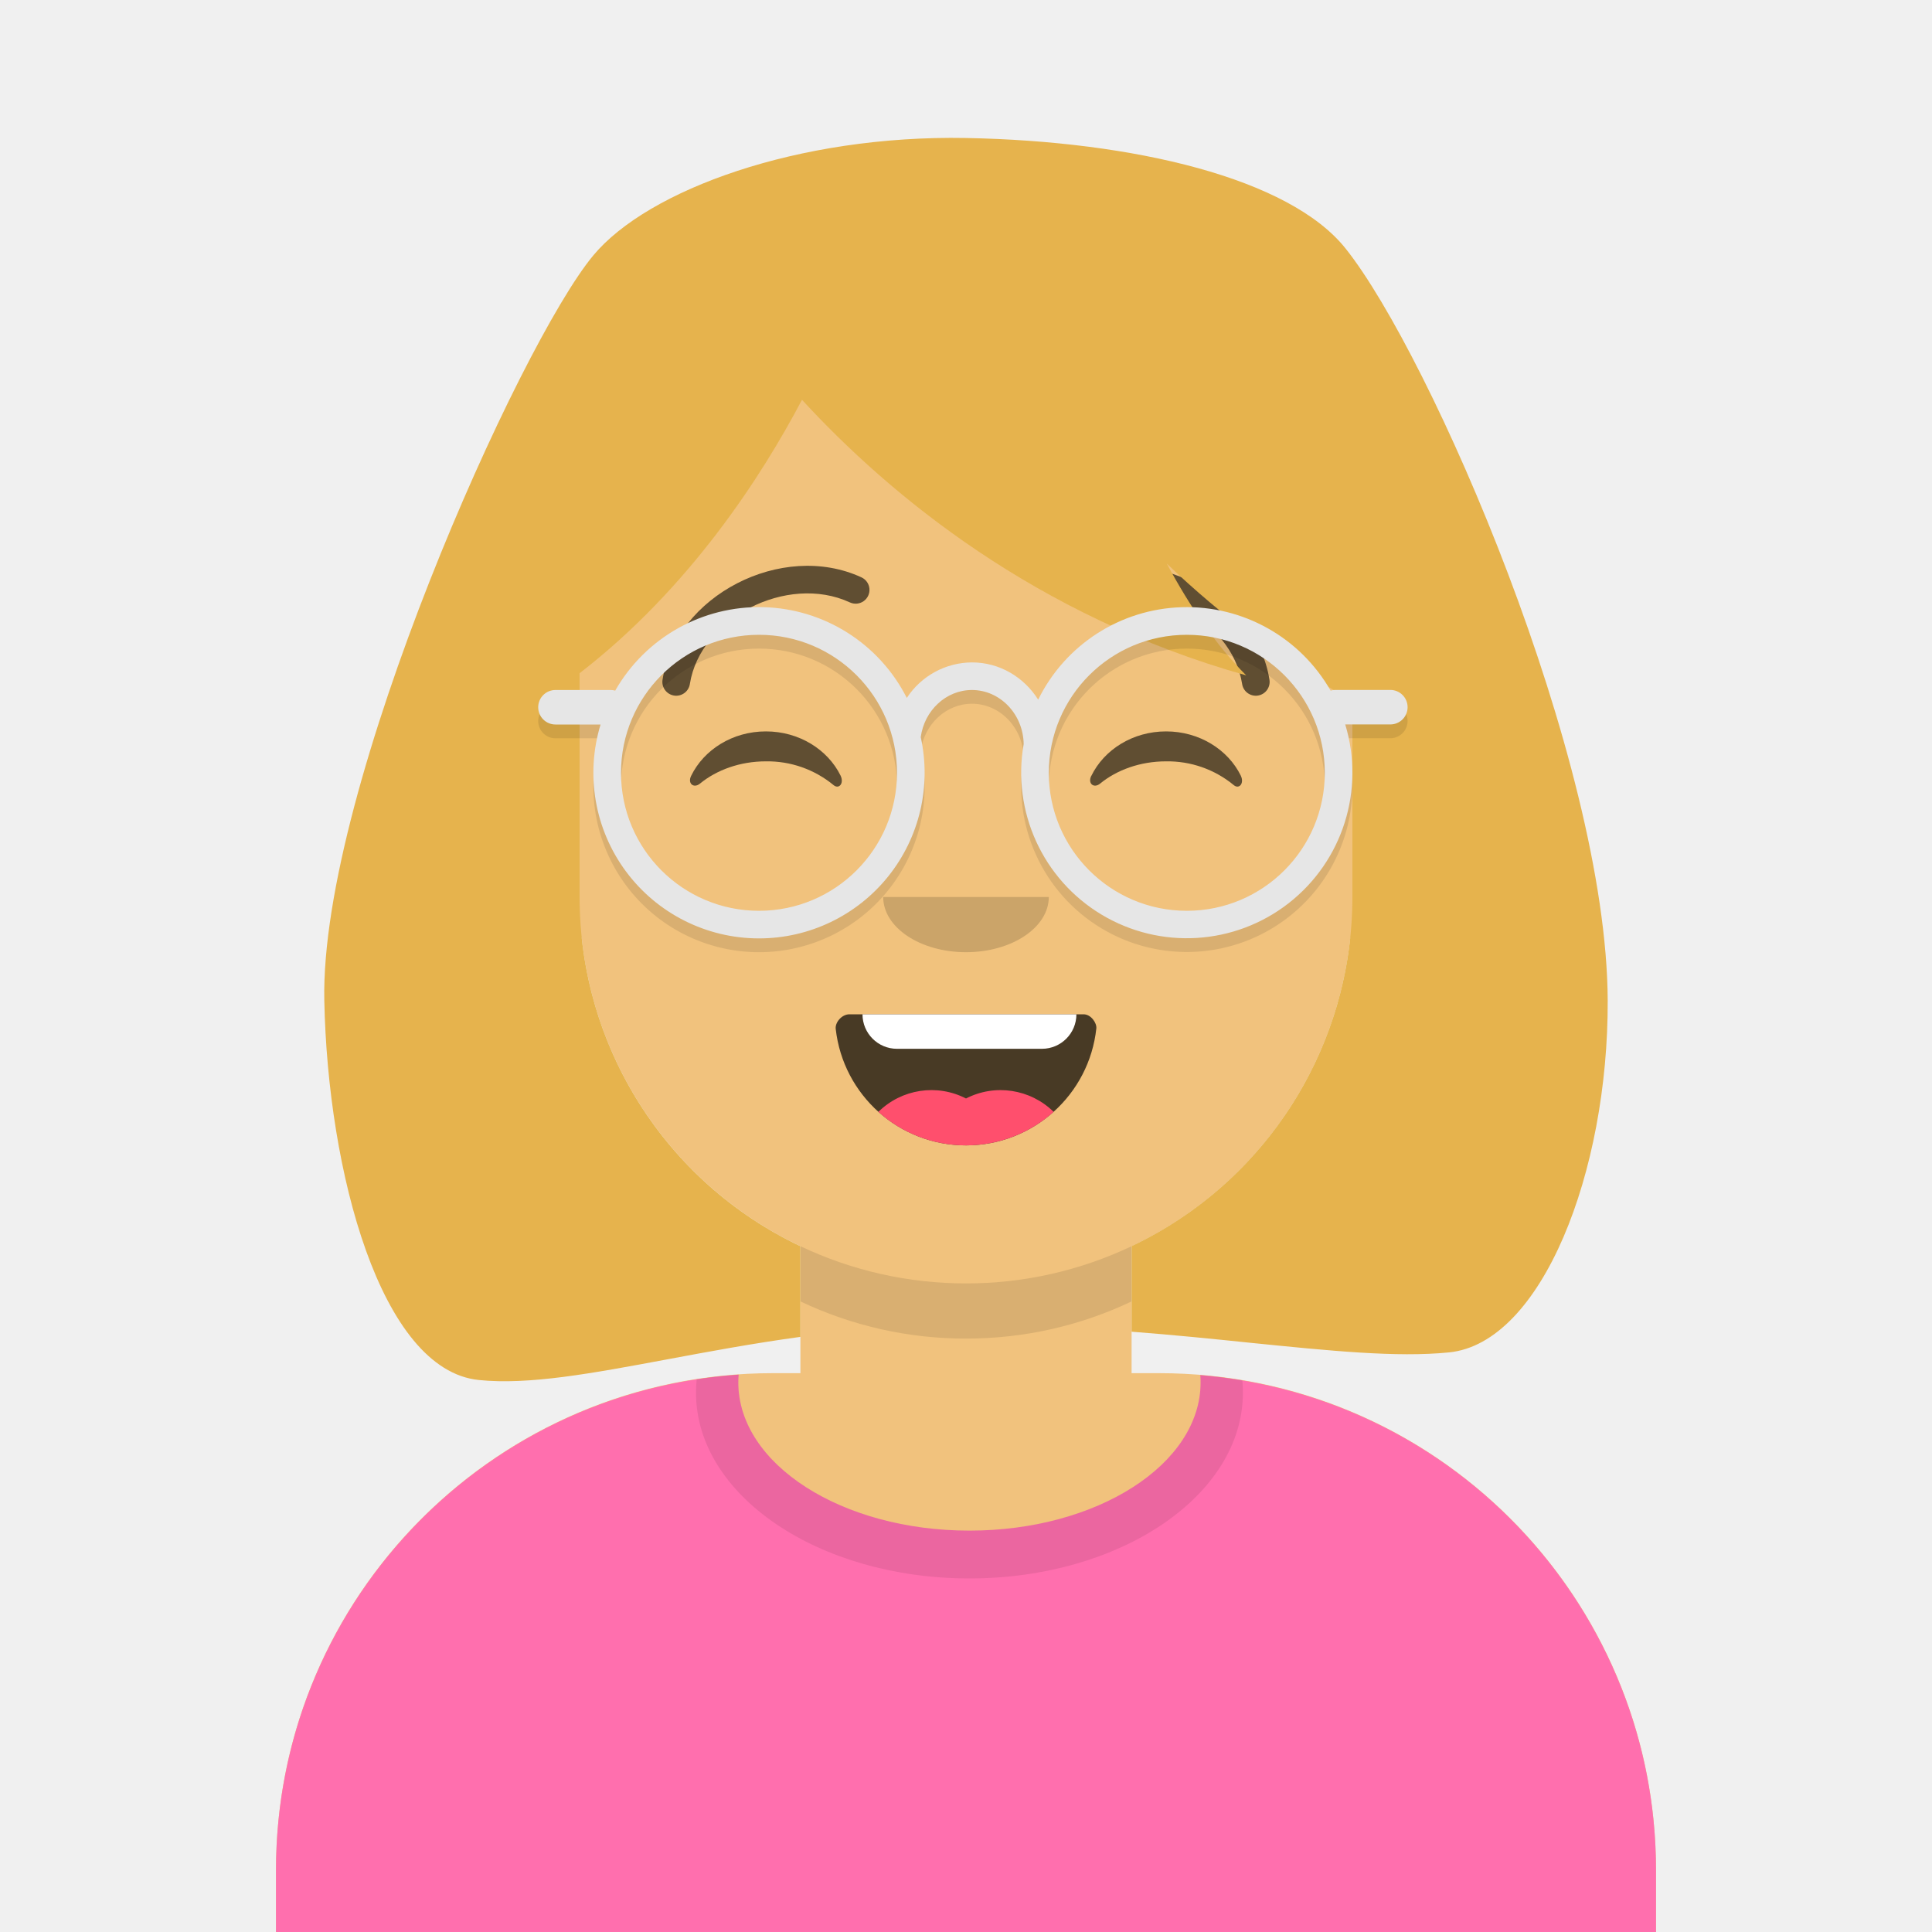
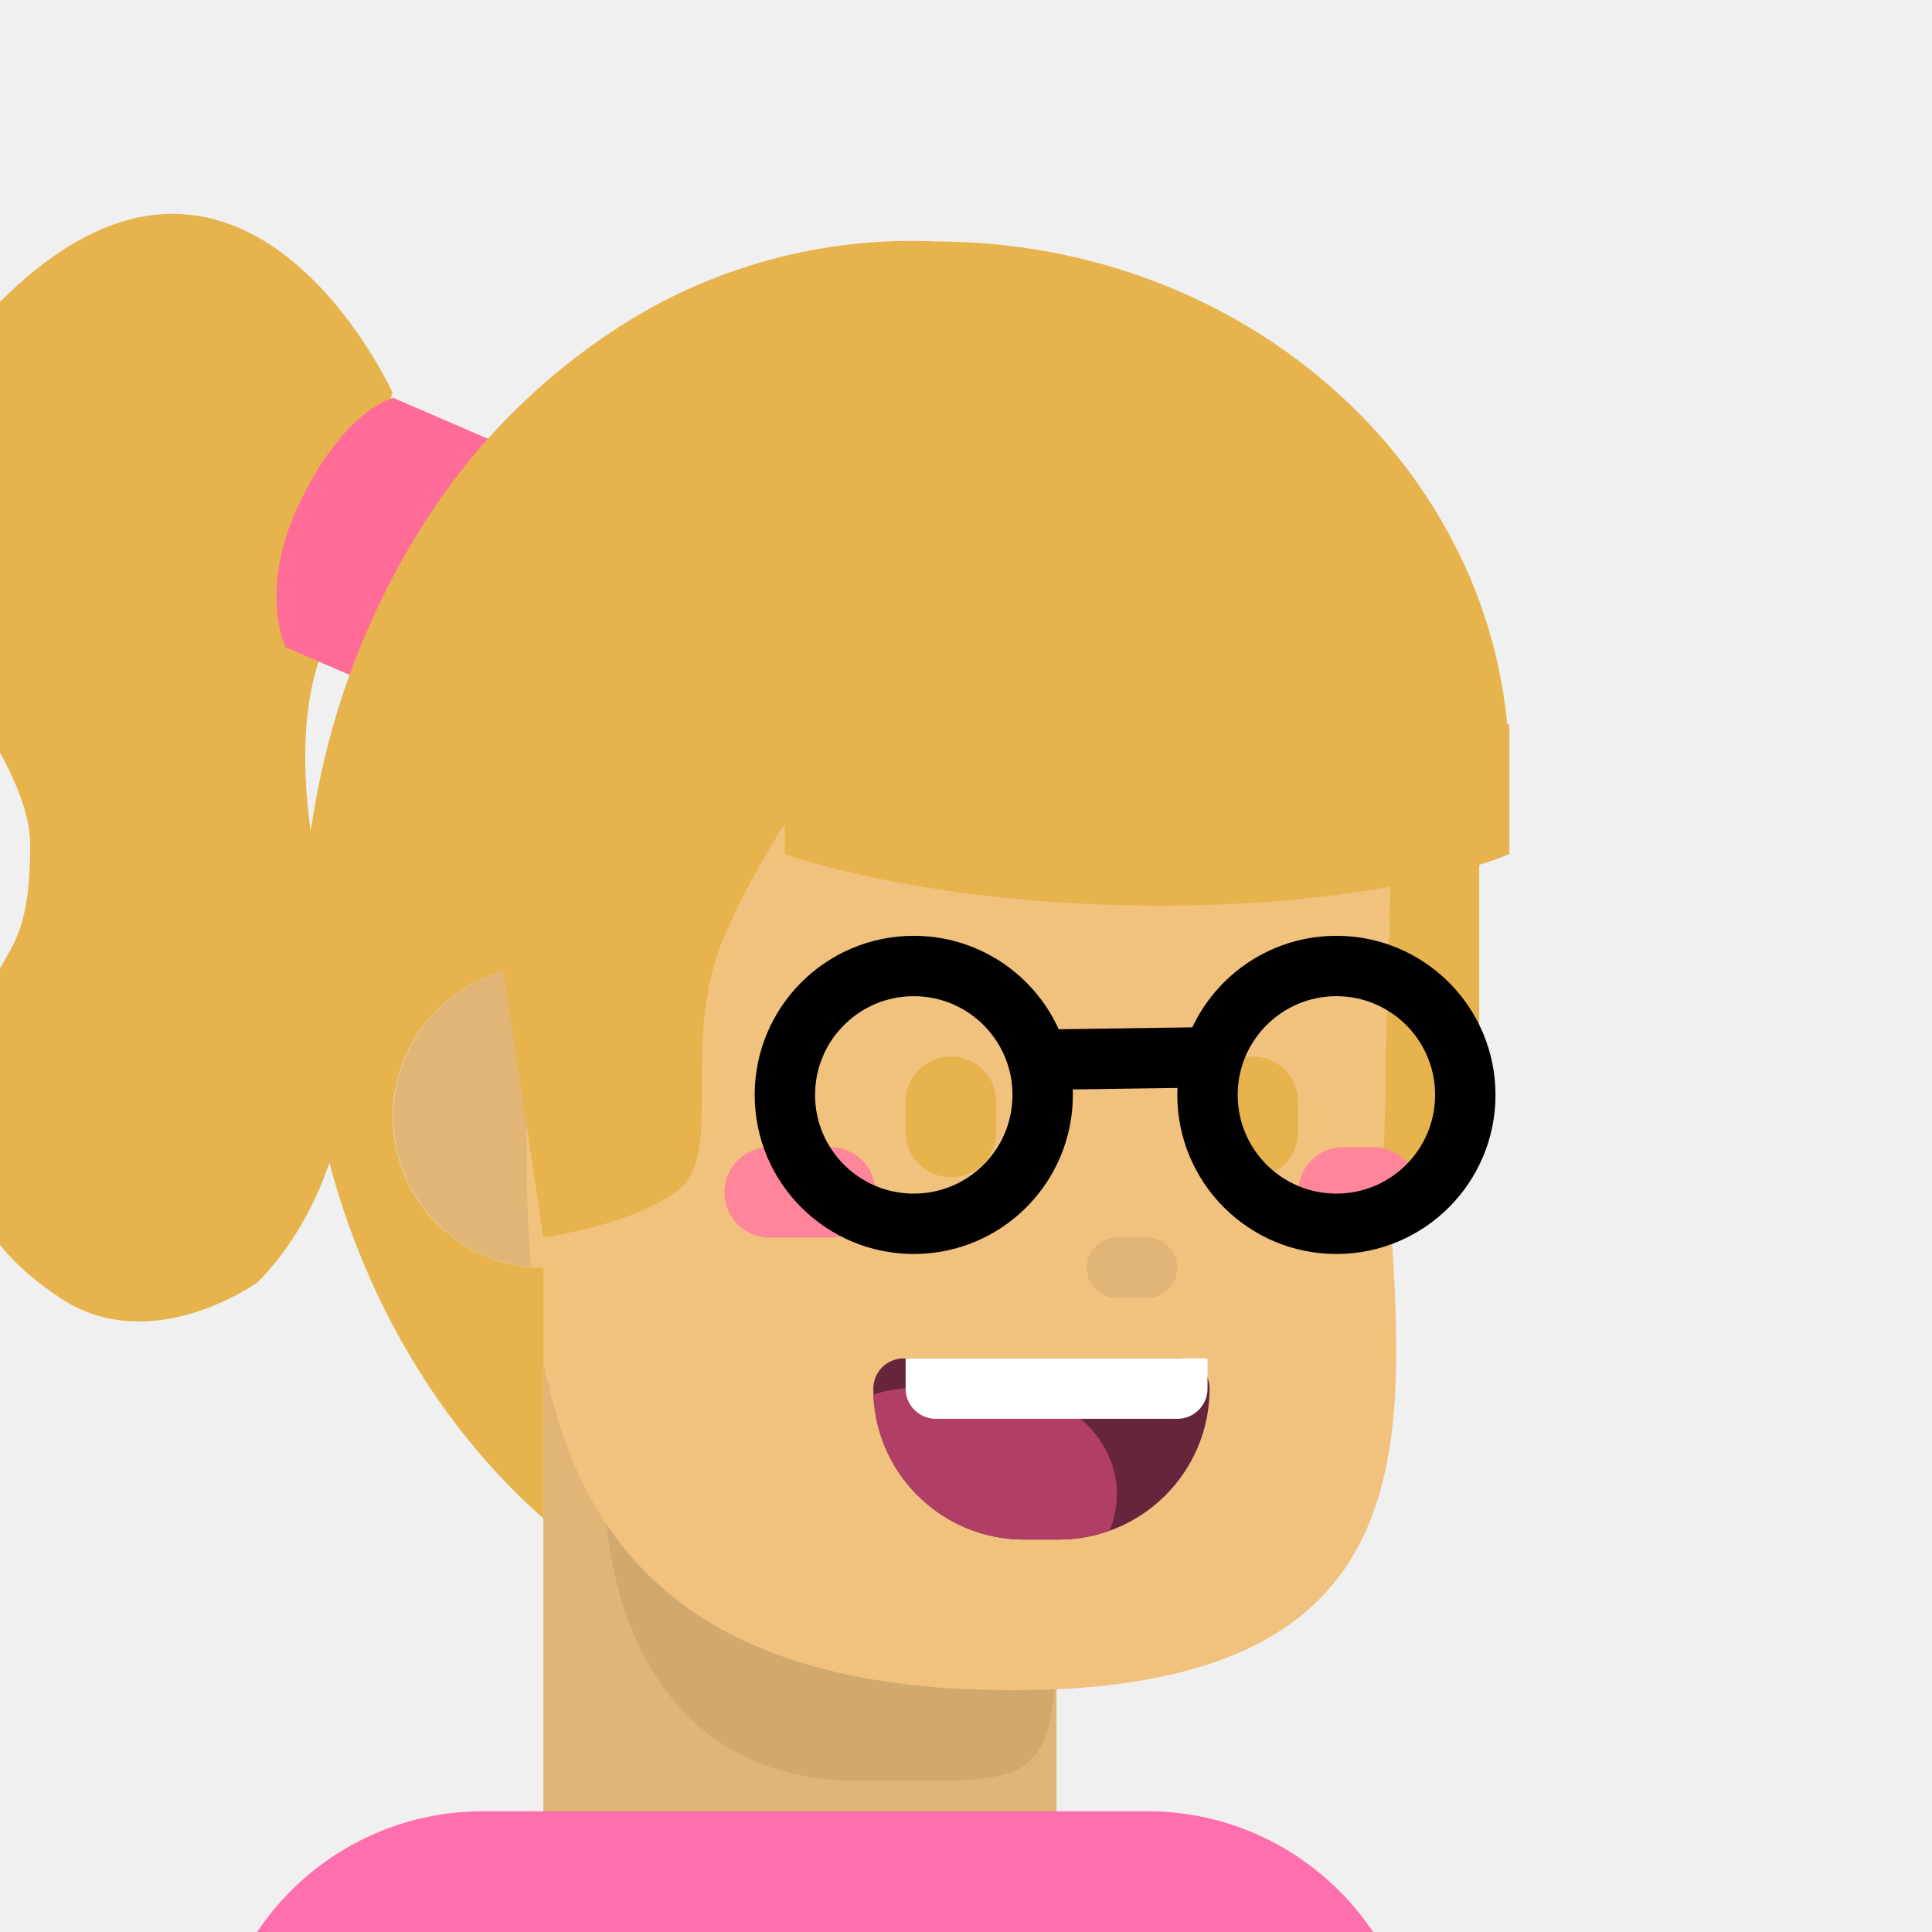
- <svg xmlns="http://www.w3.org/2000/svg" viewBox="0 0 280 280" fill="none" shape-rendering="auto">
+ <svg xmlns="http://www.w3.org/2000/svg" viewBox="0 0 64 64" fill="none" shape-rendering="auto">
  <mask id="viewboxMask">
-     <rect width="280" height="280" rx="0" ry="0" x="0" y="0" fill="#fff" />
+     <rect width="64" height="64" rx="0" ry="0" x="0" y="0" fill="#fff" />
  </mask>
  <g mask="url(#viewboxMask)">
-     <g transform="translate(8)">
-       <path d="M132 36a56 56 0 0 0-56 56v6.17A12 12 0 0 0 66 110v14a12 12 0 0 0 10.3 11.88 56.04 56.04 0 0 0 31.7 44.73v18.4h-4a72 72 0 0 0-72 72v9h200v-9a72 72 0 0 0-72-72h-4v-18.39a56.04 56.04 0 0 0 31.7-44.73A12 12 0 0 0 198 124v-14a12 12 0 0 0-10-11.83V92a56 56 0 0 0-56-56Z" fill="#f1c27d" />
-       <path d="M108 180.61v8a55.79 55.79 0 0 0 24 5.39c8.59 0 16.73-1.93 24-5.39v-8a55.79 55.79 0 0 1-24 5.39 55.79 55.79 0 0 1-24-5.39Z" fill="#000" fill-opacity=".1" />
-       <g transform="translate(0 170)">
-         <path d="M132.5 51.83c18.5 0 33.5-9.62 33.5-21.48 0-.36-.01-.7-.04-1.06A72 72 0 0 1 232 101.04V110H32v-8.95a72 72 0 0 1 67.05-71.83c-.03.37-.05.75-.05 1.13 0 11.86 15 21.48 33.5 21.48Z" fill="#ff6fae" />
-         <path d="M132.5 58.76c21.89 0 39.63-12.05 39.63-26.91 0-.6-.02-1.2-.08-1.8-2-.33-4.03-.59-6.1-.76.04.35.05.7.05 1.06 0 11.86-15 21.48-33.5 21.48S99 42.2 99 30.35c0-.38.02-.76.05-1.13-2.06.14-4.08.36-6.08.67-.07.65-.1 1.3-.1 1.96 0 14.86 17.74 26.91 39.63 26.91Z" fill="#000" fill-opacity=".08" />
+     <path d="M46.07 40.4c.47 7.5.94 15-11.07 15.56v9.91S31.36 68 26.5 68c-4.86 0-8.5-3.48-8.5-3.48V45.1c-.2-1.02-.33-2.06-.41-3.12a5 5 0 0 1-.9-9.8C15.37 22.63 17.52 13 32 13c14.59 0 14.24 11.08 13.96 19.81-.04 1.15-.07 2.25-.07 3.29 0 1.4.09 2.86.18 4.3Z" fill="#f1c27d" />
+     <path d="M17.59 41.98c-.16-1.97-.16-3.97-.16-5.88a46.7 46.7 0 0 1-.73-3.93 5 5 0 0 0 .89 9.81ZM18 45.1v19.42S21.64 68 26.5 68c4.86 0 8.5-2.13 8.5-2.13v-9.91c-.48.02-.98.03-1.5.03-10.79 0-14.34-4.95-15.5-10.9Z" fill="#000" fill-opacity=".07" />
+     <path d="M34.93 55.96c-.46.02-.93.03-1.43.03-7.25 0-11.23-2.23-13.41-5.5.5 4.82 3.16 8.5 8.3 8.5h1.36c3.8.03 4.92.04 5.18-3.03Z" fill="#000" fill-opacity=".07" />
+     <rect x="36" y="41" width="3" height="2" rx="1" fill="#000" fill-opacity=".07" />
+     <rect x="7" y="60" width="40" height="23" rx="9" fill="#ff6fae" />
+     <path d="M0 10c8-8 13 3 13 3l-2 8s-2 2.5 0 10-2.5 11.5-2.5 11.5S5 45 2 43s-3.4-3.92-3-7.5c.5-4.5 2-3 2-7.5s-9-10-1-18Z" fill="#e6b34d" />
+     <path d="m13.03 13.18 5.5 2.38-3.56 8.26-5.51-2.38S8.5 19.5 10 16.5c1.5-3 3.03-3.32 3.03-3.32Z" fill="#FF6C98" />
+     <path d="m18 41-1.32-8.82A5 5 0 0 0 18 42v8.3c-1.55-1.37-2.93-3-4.08-4.83-1.7-2.7-2.9-5.8-3.48-9.1-.6-3.28-.58-6.68.04-9.96a25.57 25.57 0 0 1 3.55-9.05 21.32 21.32 0 0 1 6.43-6.5A17.85 17.85 0 0 1 31 8c2.5 0 4.97.45 7.27 1.33 2.3.88 4.4 2.17 6.16 3.8a17.48 17.48 0 0 1 4.12 5.67c.75 1.66 1.21 3.42 1.38 5.2H50v4.29s-.33.15-1 .36v8.5s0 1.4-1.5 2.45c-.52.36-1.22.64-1.9.85.19-1.45.29-2.91.29-4.35 0-1.04.03-2.14.07-3.29.04-1.11.07-2.27.08-3.44-1.85.34-4.37.63-7.58.63C30.62 30 26 28.29 26 28.29v-1A26.13 26.13 0 0 0 24 31c-.75 1.75-.75 3.54-.75 5.05 0 1.5 0 2.73-.75 3.34-1.5 1.2-4.5 1.6-4.5 1.6Z" fill="#e6b34d" />
+     <g transform="translate(1)">
+       <path d="M27.93 46a1 1 0 0 1 1-1h9.14a1 1 0 0 1 1 1 5 5 0 0 1-5 5h-1.14a5 5 0 0 1-5-5Z" fill="#66253C" />
+       <path d="M35.76 50.7a5 5 0 0 1-1.69.3h-1.14a5 5 0 0 1-5-4.8c.77-.29 1.9-.25 3.02-.22L32 46c2.21 0 4 1.57 4 3.5 0 .42-.09.83-.24 1.2Z" fill="#B03E67" />
+       <path d="M29 45h10v1a1 1 0 0 1-1 1h-8a1 1 0 0 1-1-1v-1Z" fill="#fff" />
+     </g>
+     <g transform="translate(0 -1)">
+       <g fill="#e6b34d">
+         <rect x="30" y="36" width="3" height="4" rx="1.5" />
+         <rect x="40" y="36" width="3" height="4" rx="1.5" />
      </g>
-       <g transform="translate(78 134)">
-         <path fill-rule="evenodd" clip-rule="evenodd" d="M35.12 15.13a19 19 0 0 0 37.77-.09c.08-.77-.77-2.04-1.85-2.04H37.1C36 13 35 14.18 35.12 15.13Z" fill="#000" fill-opacity=".7" />
-         <path d="M70 13H39a5 5 0 0 0 5 5h21a5 5 0 0 0 5-5Z" fill="#fff" />
-         <path d="M66.7 27.14A10.96 10.96 0 0 0 54 25.2a10.95 10.95 0 0 0-12.7 1.94A18.93 18.93 0 0 0 54 32c4.88 0 9.33-1.84 12.7-4.86Z" fill="#FF4F6D" />
+       <g fill="#FF859B">
+         <rect x="24" y="39" width="5" height="3" rx="1.5" />
+         <rect x="43" y="39" width="4" height="3" rx="1.5" />
      </g>
-       <g transform="translate(104 122)">
-         <path fill-rule="evenodd" clip-rule="evenodd" d="M16 8c0 4.42 5.37 8 12 8s12-3.58 12-8" fill="#000" fill-opacity=".16" />
-       </g>
-       <g transform="translate(76 90)">
-         <path d="M16.16 22.45c1.85-3.8 6-6.45 10.84-6.45 4.81 0 8.96 2.63 10.82 6.4.55 1.13-.24 2.05-1.03 1.37a15.05 15.05 0 0 0-9.8-3.43c-3.73 0-7.12 1.24-9.55 3.23-.9.73-1.82-.01-1.28-1.12ZM74.16 22.45c1.85-3.8 6-6.45 10.84-6.45 4.81 0 8.96 2.63 10.82 6.4.55 1.13-.24 2.05-1.03 1.37a15.05 15.05 0 0 0-9.8-3.43c-3.74 0-7.13 1.24-9.56 3.23-.9.73-1.82-.01-1.28-1.12Z" fill-rule="evenodd" clip-rule="evenodd" fill="#000" fill-opacity=".6" />
-       </g>
-       <g transform="translate(76 82)">
-         <path d="M15.98 17.13C17.48 7.6 30.06 1.1 39.16 5.3a2 2 0 1 0 1.68-3.63c-11.5-5.3-26.9 2.66-28.82 14.84a2 2 0 0 0 3.96.63ZM96.02 17.13C94.52 7.6 81.94 1.1 72.84 5.3a2 2 0 1 1-1.68-3.63c11.5-5.3 26.9 2.66 28.82 14.84a2 2 0 0 1-3.96.63Z" fill="#000" fill-opacity=".6" />
-       </g>
-       <g transform="translate(-1)">
-         <path d="M40 145c-.62-30.84 28.32-95.2 39-108 7.92-9.5 29.7-17.45 54-17 24.3.45 46.86 5.81 55 16 12.32 15.43 37.87 74.08 38 109 .1 24.8-9.54 49.66-23 51-7.6.76-17.26-.23-28.86-1.4-5.3-.55-11.02-1.13-17.14-1.6V180.6A56 56 0 0 0 189 130v-28.44a130.34 130.34 0 0 1-26.9-19.88c3.35 6.24 7.19 11.9 11.51 16.2-30.57-8.59-51.71-26.16-64.38-39.94C103.39 69.02 92.96 85.23 77 97.57V130a56 56 0 0 0 32 50.61v13.14c-6.95.95-13.41 2.16-19.36 3.27-10.85 2.02-19.98 3.73-27.26 2.98-14.22-1.47-21.88-30.2-22.38-55Z" fill="#e6b34d" />
-       </g>
-       <g transform="translate(49 72)" />
-       <g transform="translate(62 42)">
-         <g fill-rule="evenodd" clip-rule="evenodd">
-           <path d="M40 96a24 24 0 0 1-22.96-31H10.5a2.5 2.5 0 0 1 0-5h8c.23 0 .45.03.66.09a24 24 0 0 1 42.26 1.06A11.36 11.36 0 0 1 70.86 56c4.01 0 7.55 2.14 9.6 5.4a24 24 0 0 1 42.38-1.31c.2-.06.43-.1.66-.1h8a2.5 2.5 0 1 1 0 5h-6.54a24 24 0 1 1-46.6 2.83c-.08-4.37-3.45-7.83-7.5-7.83-3.73 0-6.89 2.94-7.42 6.83A24 24 0 0 1 40 96Zm0-4a20 20 0 1 0 0-40 20 20 0 0 0 0 40Zm82-20a20 20 0 1 1-40 0 20 20 0 0 1 40 0Z" fill="#000" fill-opacity=".1" />
-           <path d="M40 94a24 24 0 0 1-22.96-31H10.5a2.5 2.5 0 0 1 0-5h8c.23 0 .45.03.66.09a24 24 0 0 1 42.26 1.06A11.36 11.36 0 0 1 70.86 54c4.01 0 7.55 2.14 9.6 5.4a24 24 0 0 1 42.38-1.31c.2-.06.43-.1.66-.1h8a2.5 2.5 0 1 1 0 5h-6.54a24 24 0 1 1-46.6 2.84c-.08-4.37-3.45-7.83-7.5-7.83-3.73 0-6.89 2.94-7.42 6.83A24 24 0 0 1 40 94Zm0-4a20 20 0 1 0 0-40 20 20 0 0 0 0 40Zm82-20a20 20 0 1 1-40 0 20 20 0 0 1 40 0Z" fill="#e6e6e6" />
-         </g>
-       </g>
+     </g>
+     <g stroke="#000" stroke-width="2">
+       <circle cx="30.27" cy="36.27" r="4.27" />
+       <circle cx="44.27" cy="36.27" r="4.27" />
+       <path d="m33.99 35.11 7-.1" />
    </g>
  </g>
</svg>
